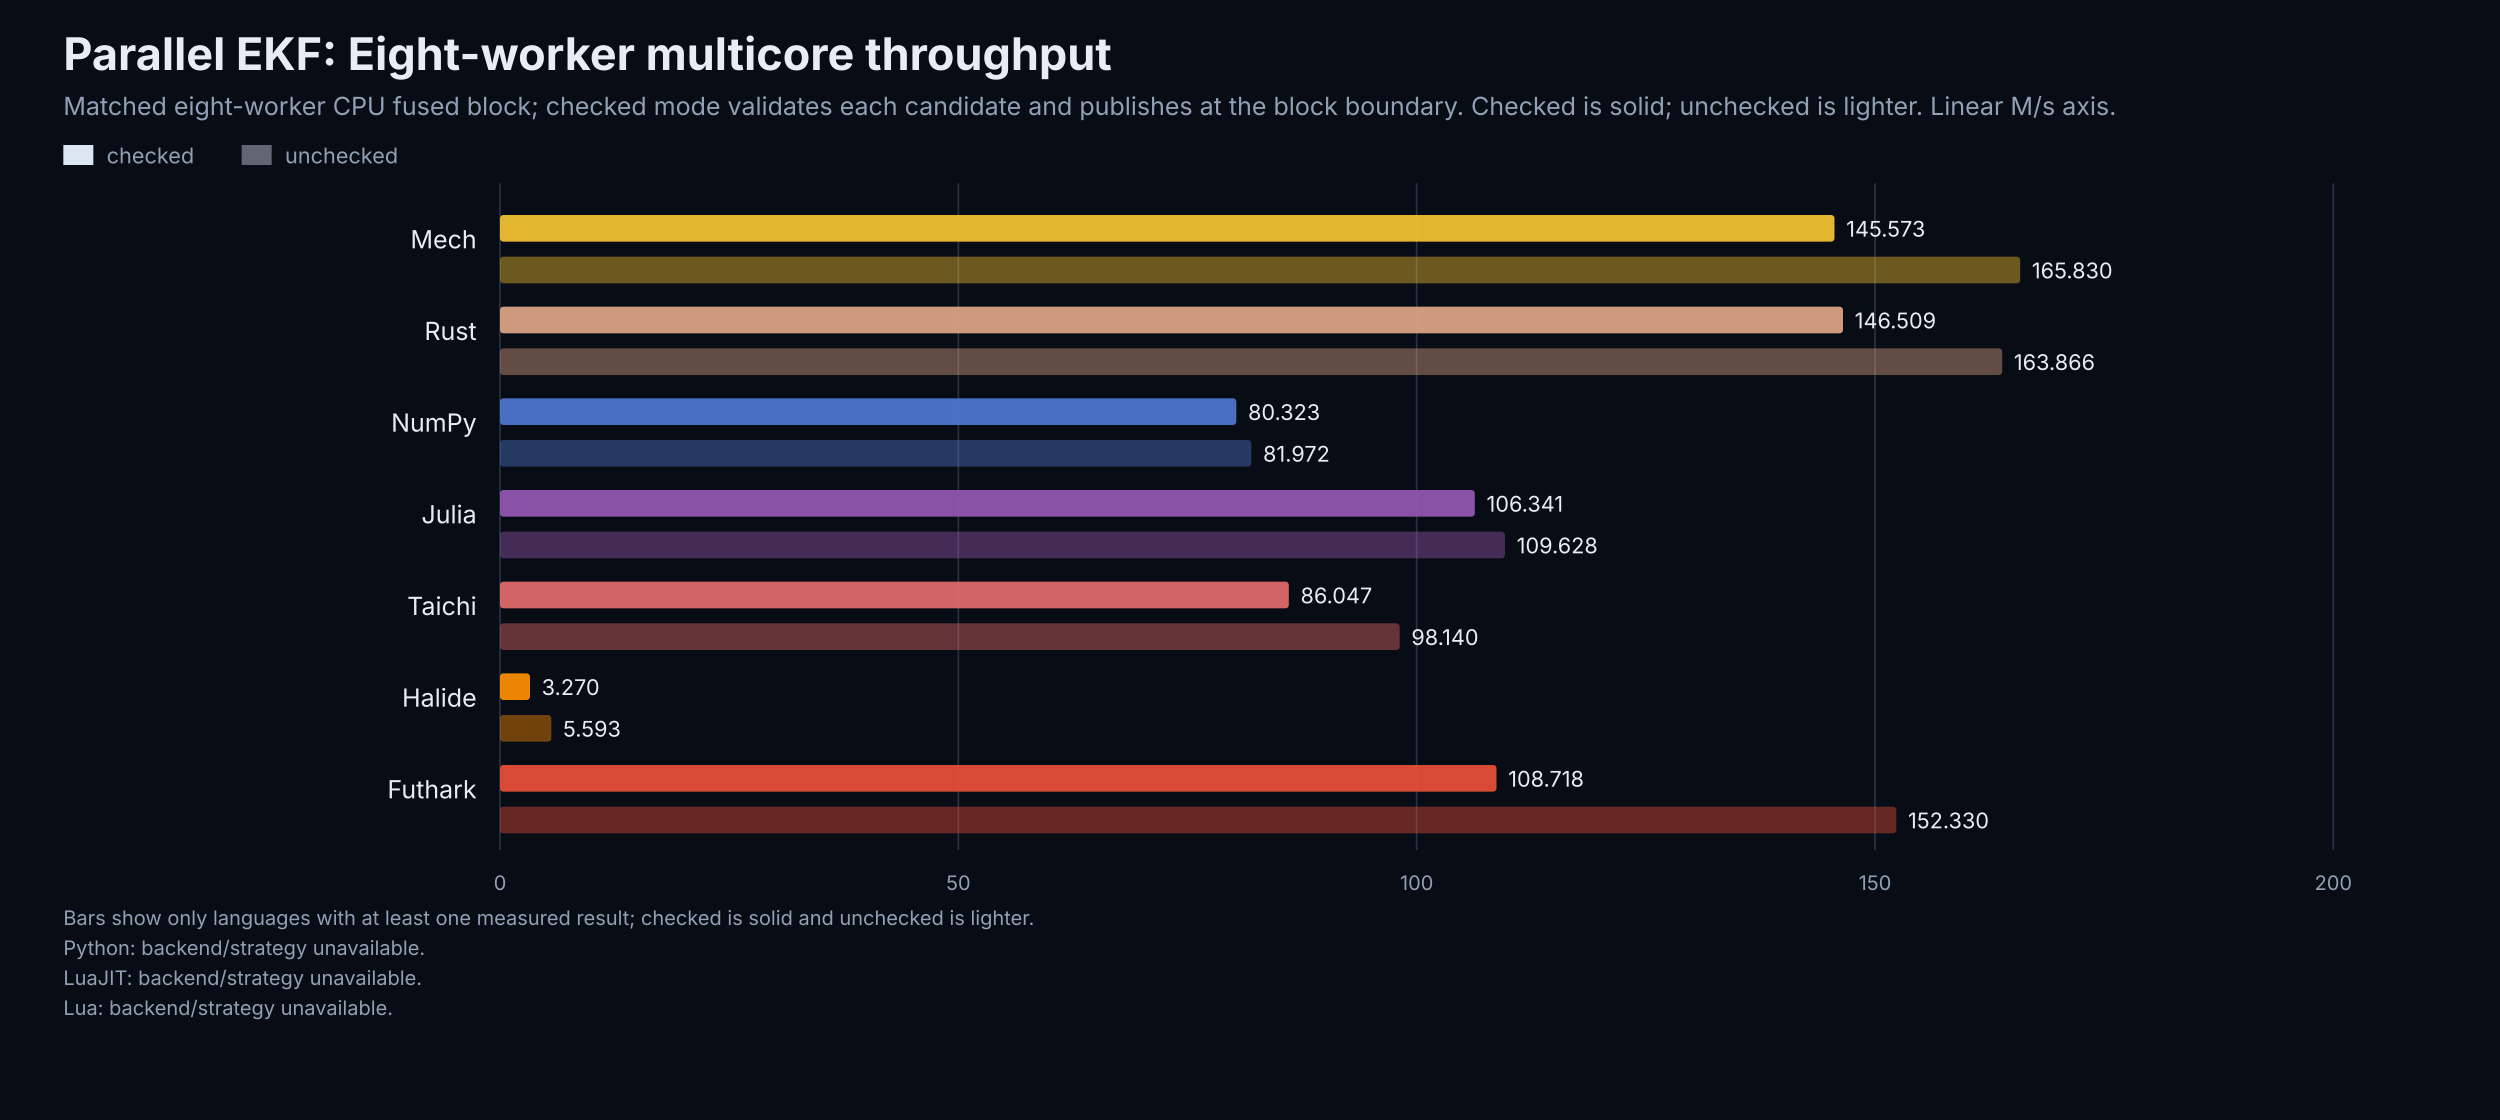
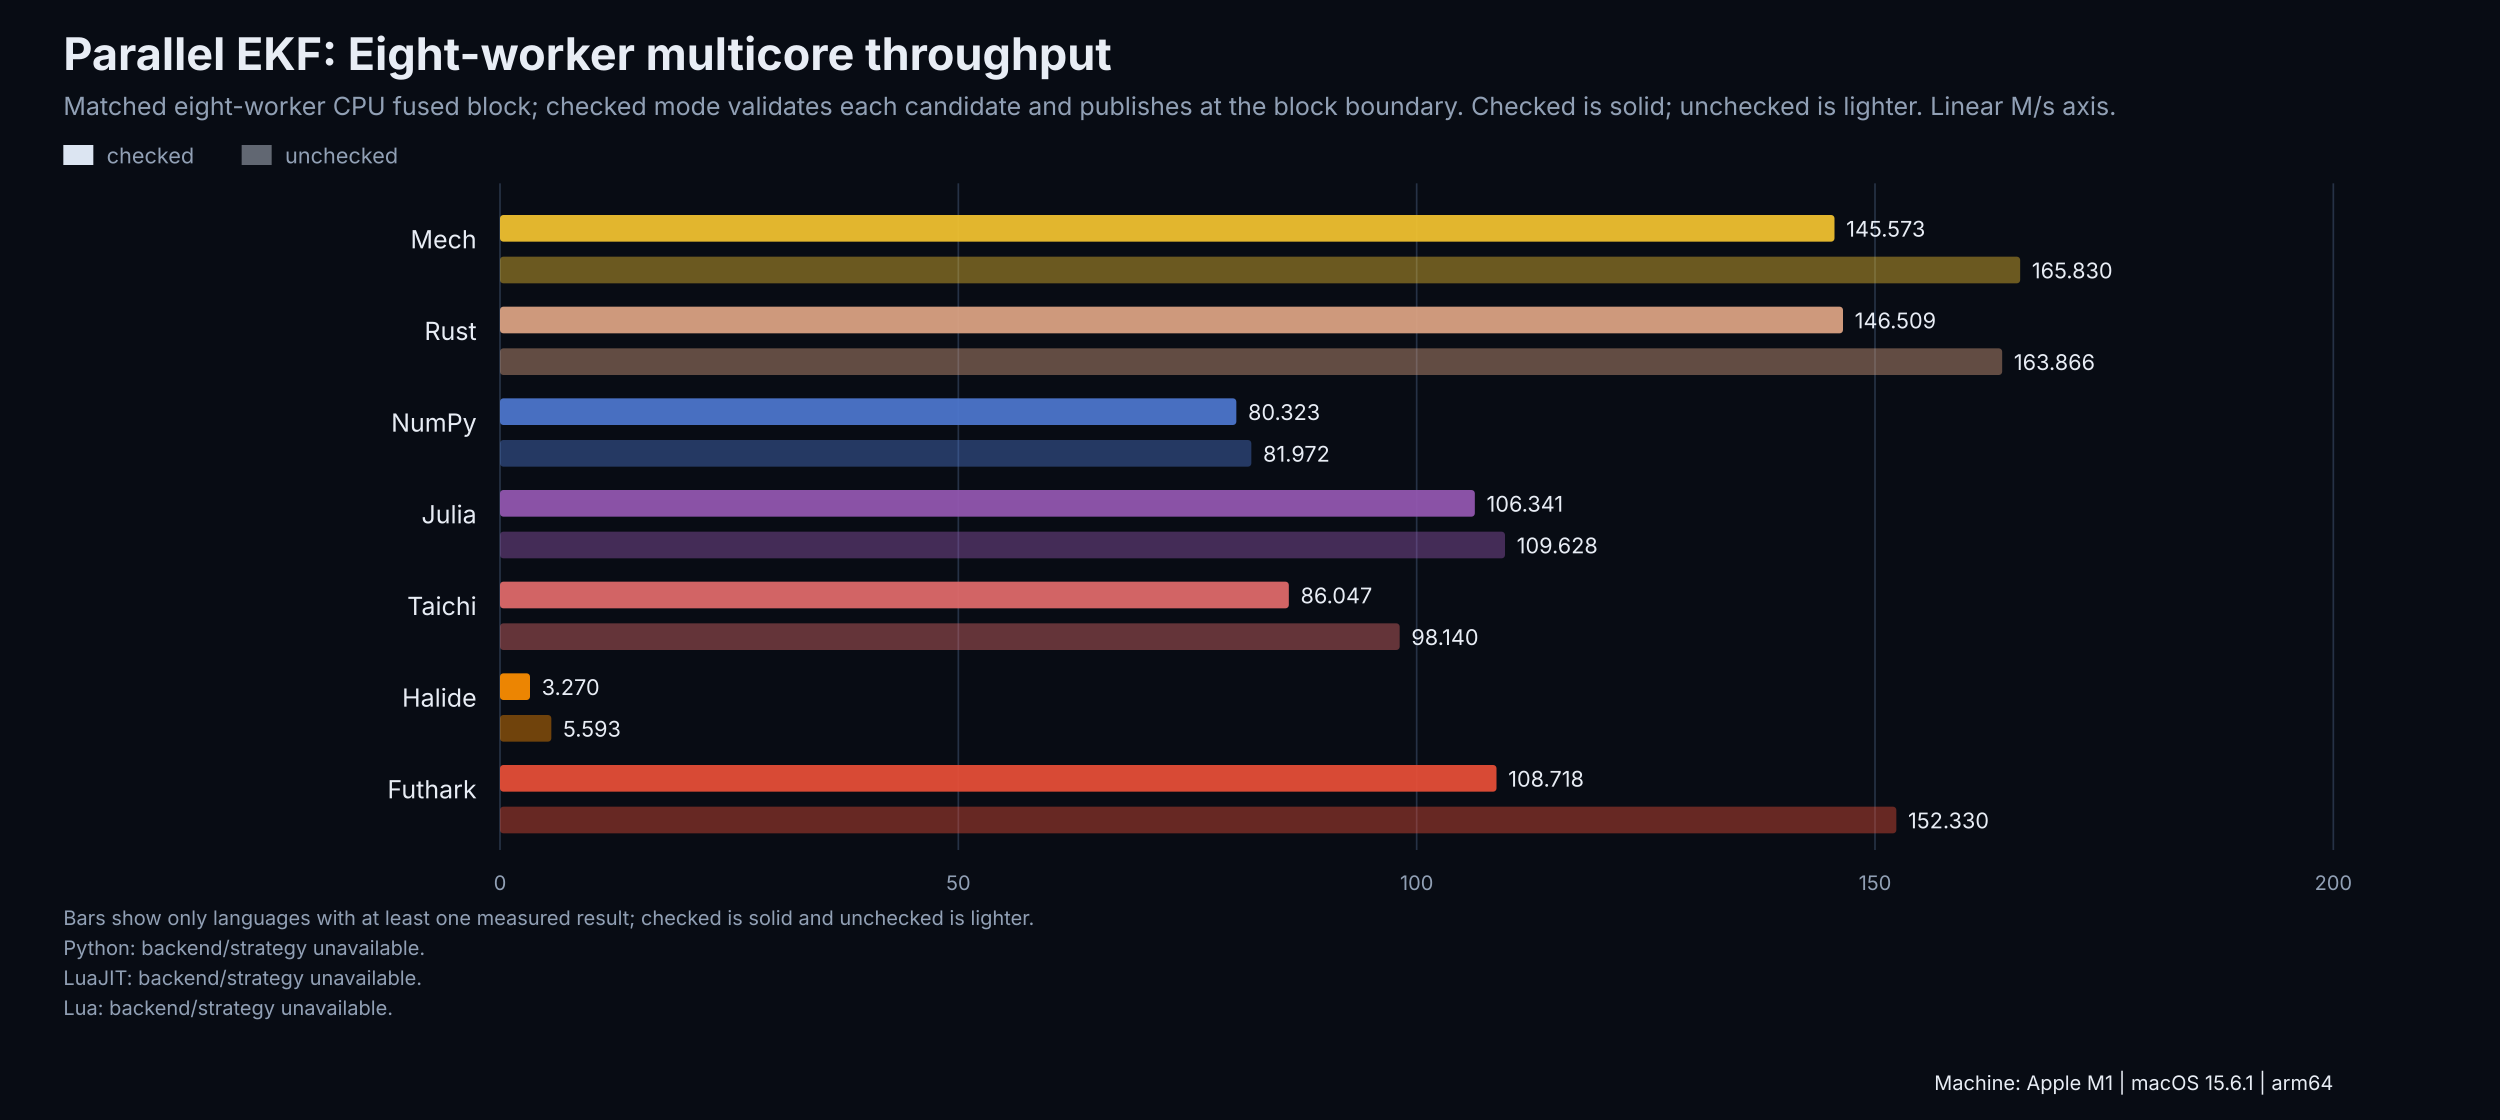
<svg xmlns="http://www.w3.org/2000/svg" width="1500" height="672" viewBox="0 0 1500 672">
  <rect width="100%" height="100%" fill="#080c14" />
  <style>text{font-family:-apple-system,BlinkMacSystemFont,"Segoe UI",sans-serif;fill:#e8edf5}.muted{fill:#91a0b5}.grid{stroke:#263246;stroke-width:1}.label{font-size:15px}.value{font-size:13px;font-variant-numeric:tabular-nums}</style>
  <text x="38" y="42" font-size="27" font-weight="700">Parallel EKF: Eight-worker multicore throughput</text>
  <text x="38" y="69" class="muted" font-size="15">Matched eight-worker CPU fused block; checked mode validates each candidate and publishes at the block boundary. Checked is solid; unchecked is lighter. Linear M/s axis.</text>
  <rect x="38" y="87" width="18" height="12" fill="#dce5f2" />
  <text x="64" y="98" class="muted" font-size="13">checked</text>
  <rect x="145" y="87" width="18" height="12" fill="#dce5f2" opacity="0.42" />
  <text x="171" y="98" class="muted" font-size="13">unchecked</text>
  <line x1="300.0" y1="110" x2="300.0" y2="510" class="grid" />
  <text x="300.0" y="534" text-anchor="middle" class="muted" font-size="12">0</text>
  <line x1="575.0" y1="110" x2="575.0" y2="510" class="grid" />
  <text x="575.0" y="534" text-anchor="middle" class="muted" font-size="12">50</text>
  <line x1="850.0" y1="110" x2="850.0" y2="510" class="grid" />
  <text x="850.0" y="534" text-anchor="middle" class="muted" font-size="12">100</text>
  <line x1="1125.0" y1="110" x2="1125.0" y2="510" class="grid" />
  <text x="1125.0" y="534" text-anchor="middle" class="muted" font-size="12">150</text>
  <line x1="1400.0" y1="110" x2="1400.0" y2="510" class="grid" />
  <text x="1400.0" y="534" text-anchor="middle" class="muted" font-size="12">200</text>
  <text x="286" y="149" text-anchor="end" class="label">Mech</text>
  <rect x="300" y="129" width="800.7" height="16" rx="2" fill="#f4c430" opacity="0.92" />
  <text x="1107.7" y="142" class="value">145.573</text>
  <rect x="300" y="154" width="912.1" height="16" rx="2" fill="#f4c430" opacity="0.42" />
  <text x="1219.1" y="167" class="value">165.830</text>
  <text x="286" y="204" text-anchor="end" class="label">Rust</text>
  <rect x="300" y="184" width="805.8" height="16" rx="2" fill="#dea584" opacity="0.92" />
  <text x="1112.8" y="197" class="value">146.509</text>
  <rect x="300" y="209" width="901.3" height="16" rx="2" fill="#dea584" opacity="0.42" />
  <text x="1208.3" y="222" class="value">163.866</text>
  <text x="286" y="259" text-anchor="end" class="label">NumPy</text>
  <rect x="300" y="239" width="441.8" height="16" rx="2" fill="#4d77cf" opacity="0.92" />
  <text x="748.8" y="252" class="value">80.323</text>
  <rect x="300" y="264" width="450.8" height="16" rx="2" fill="#4d77cf" opacity="0.42" />
  <text x="757.8" y="277" class="value">81.972</text>
  <text x="286" y="314" text-anchor="end" class="label">Julia</text>
  <rect x="300" y="294" width="584.9" height="16" rx="2" fill="#9558b2" opacity="0.92" />
  <text x="891.9" y="307" class="value">106.341</text>
  <rect x="300" y="319" width="603.0" height="16" rx="2" fill="#9558b2" opacity="0.42" />
  <text x="910.0" y="332" class="value">109.628</text>
  <text x="286" y="369" text-anchor="end" class="label">Taichi</text>
  <rect x="300" y="349" width="473.3" height="16" rx="2" fill="#e36b6b" opacity="0.92" />
  <text x="780.3" y="362" class="value">86.047</text>
  <rect x="300" y="374" width="539.8" height="16" rx="2" fill="#e36b6b" opacity="0.42" />
  <text x="846.8" y="387" class="value">98.140</text>
  <text x="286" y="424" text-anchor="end" class="label">Halide</text>
  <rect x="300" y="404" width="18.0" height="16" rx="2" fill="#ff8f00" opacity="0.92" />
  <text x="325.0" y="417" class="value">3.270</text>
  <rect x="300" y="429" width="30.8" height="16" rx="2" fill="#ff8f00" opacity="0.42" />
  <text x="337.8" y="442" class="value">5.593</text>
  <text x="286" y="479" text-anchor="end" class="label">Futhark</text>
  <rect x="300" y="459" width="597.9" height="16" rx="2" fill="#e94f37" opacity="0.92" />
  <text x="904.9" y="472" class="value">108.718</text>
  <rect x="300" y="484" width="837.8" height="16" rx="2" fill="#e94f37" opacity="0.42" />
  <text x="1144.8" y="497" class="value">152.330</text>
  <text x="38" y="555" class="muted" font-size="12">Bars show only languages with at least one measured result; checked is solid and unchecked is lighter.</text>
  <text x="38" y="573" class="muted" font-size="12">Python: backend/strategy unavailable.</text>
  <text x="38" y="591" class="muted" font-size="12">LuaJIT: backend/strategy unavailable.</text>
  <text x="38" y="609" class="muted" font-size="12">Lua: backend/strategy unavailable.</text>
+   <text x="1400" y="654" text-anchor="end" fill="#91a0b5" font-size="12">Machine: Apple M1 | macOS 15.6.1 | arm64</text>
</svg>
